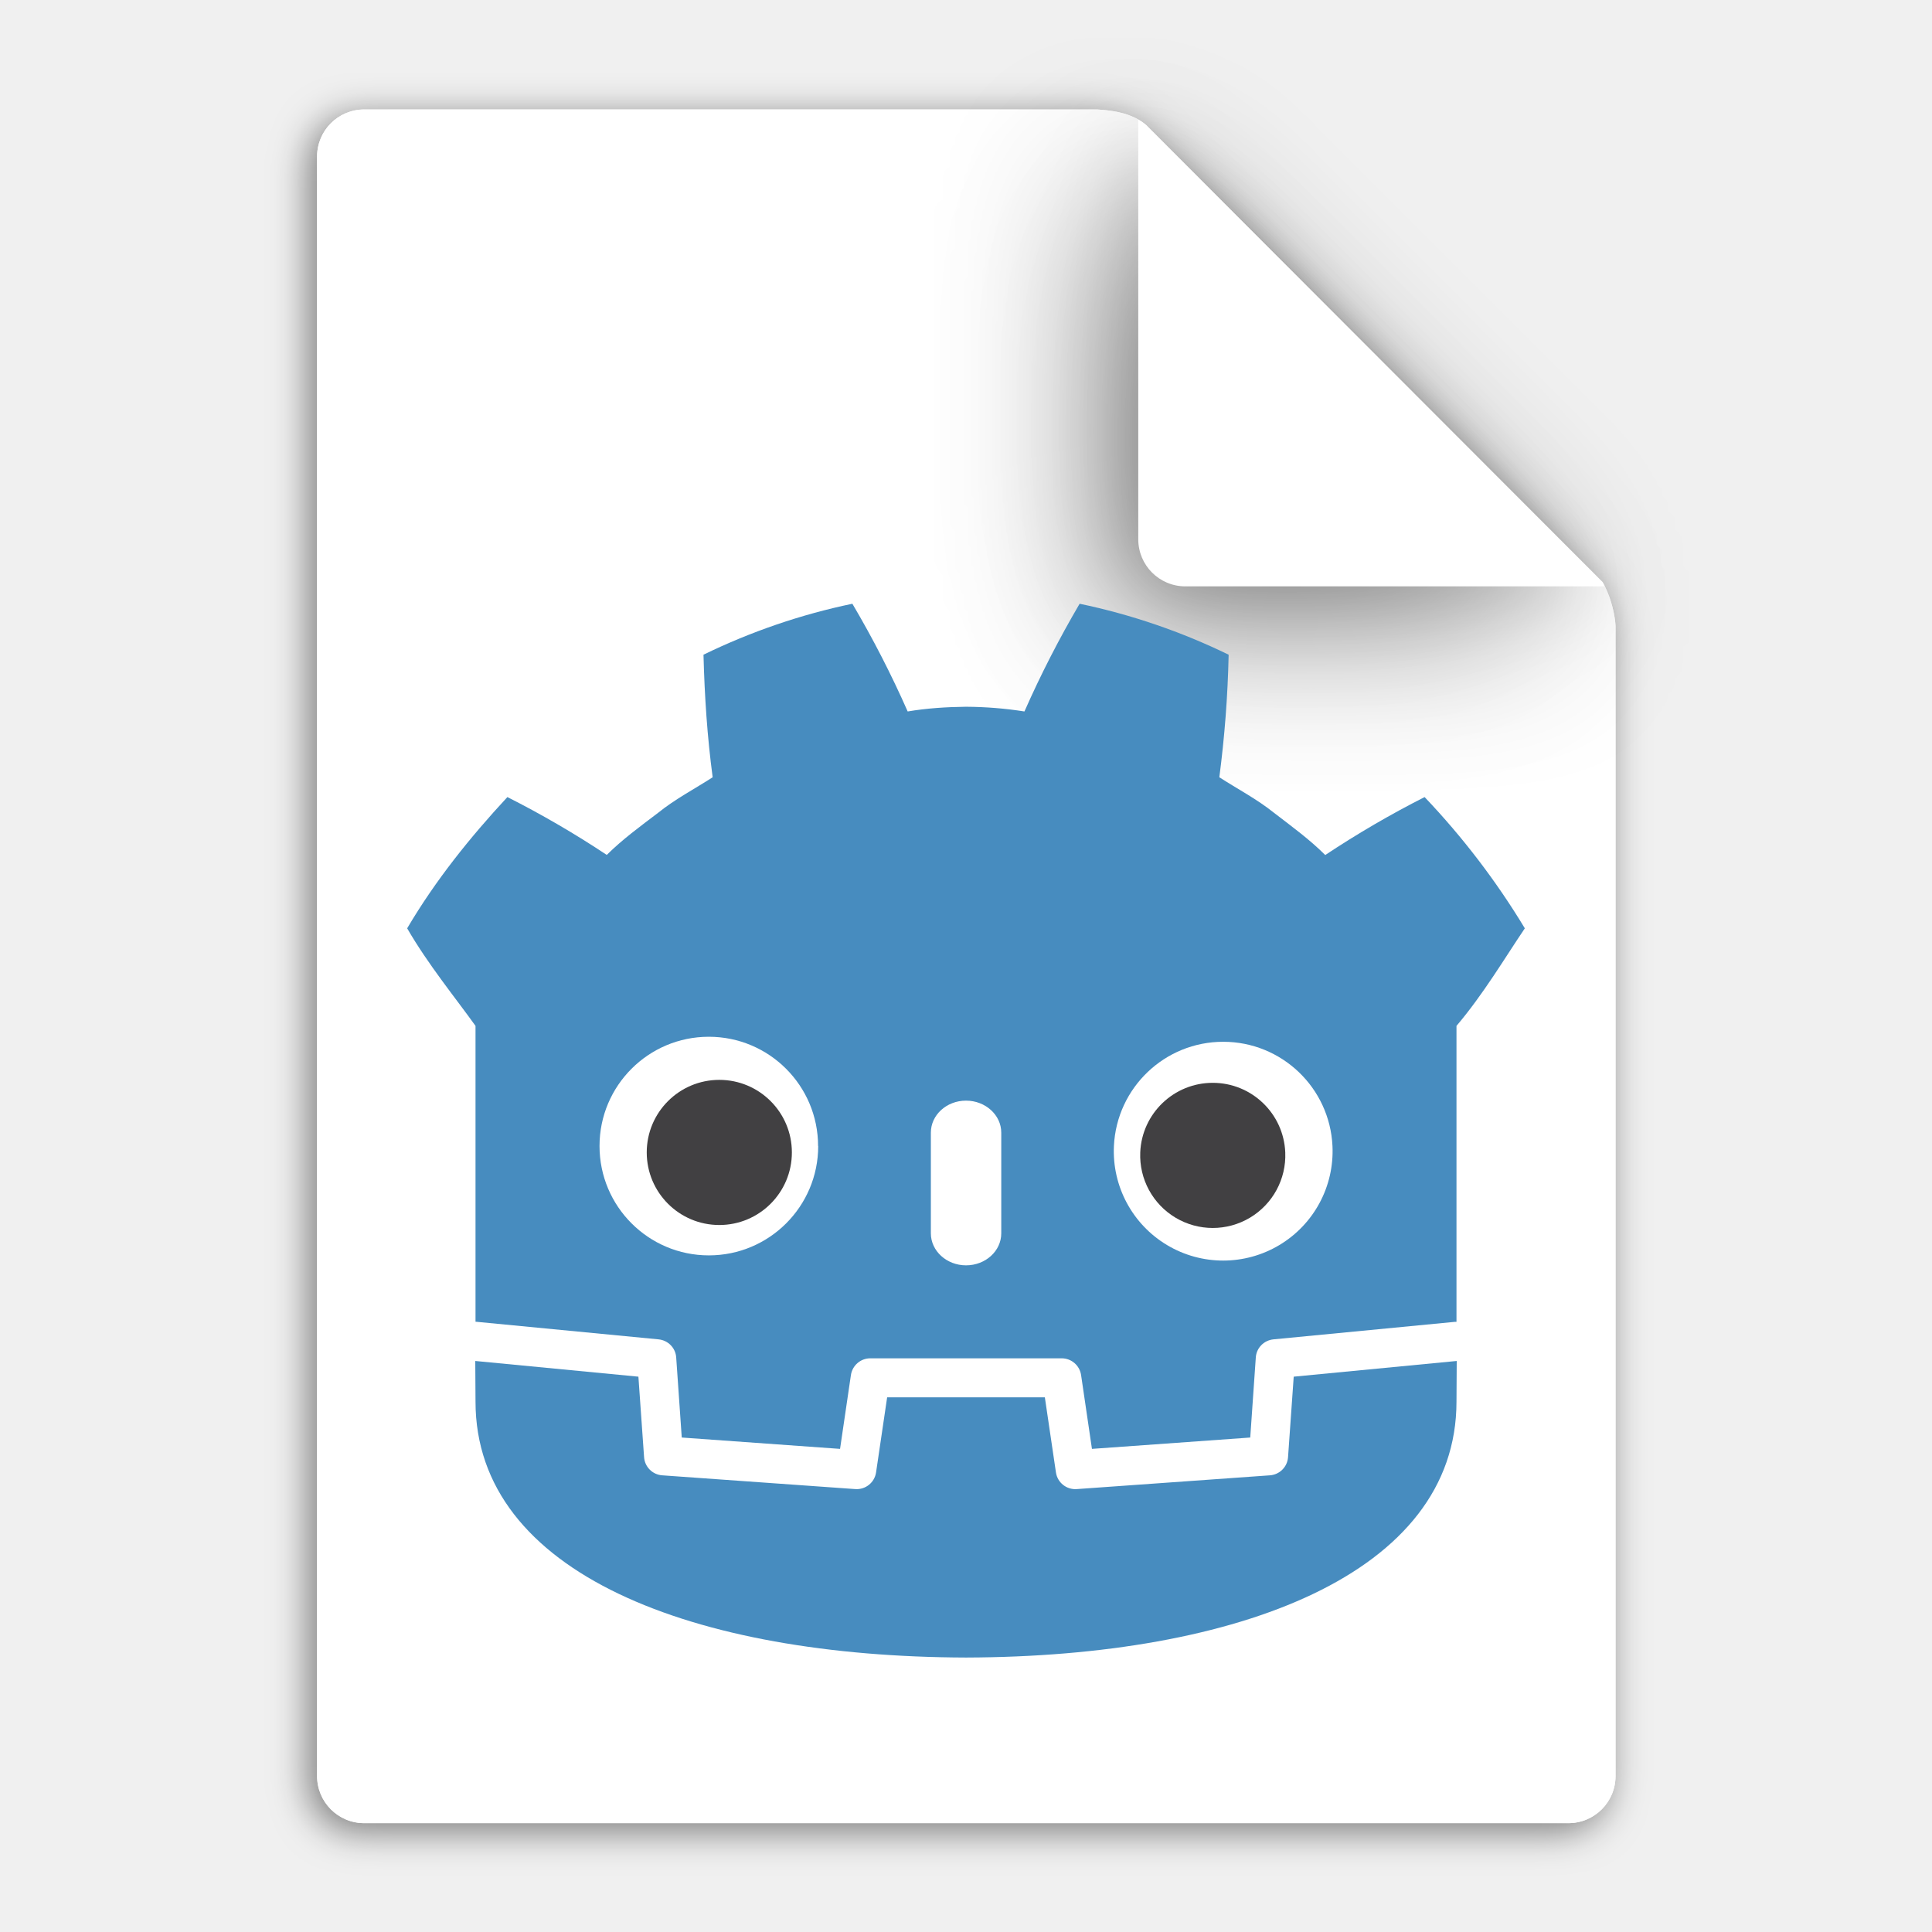
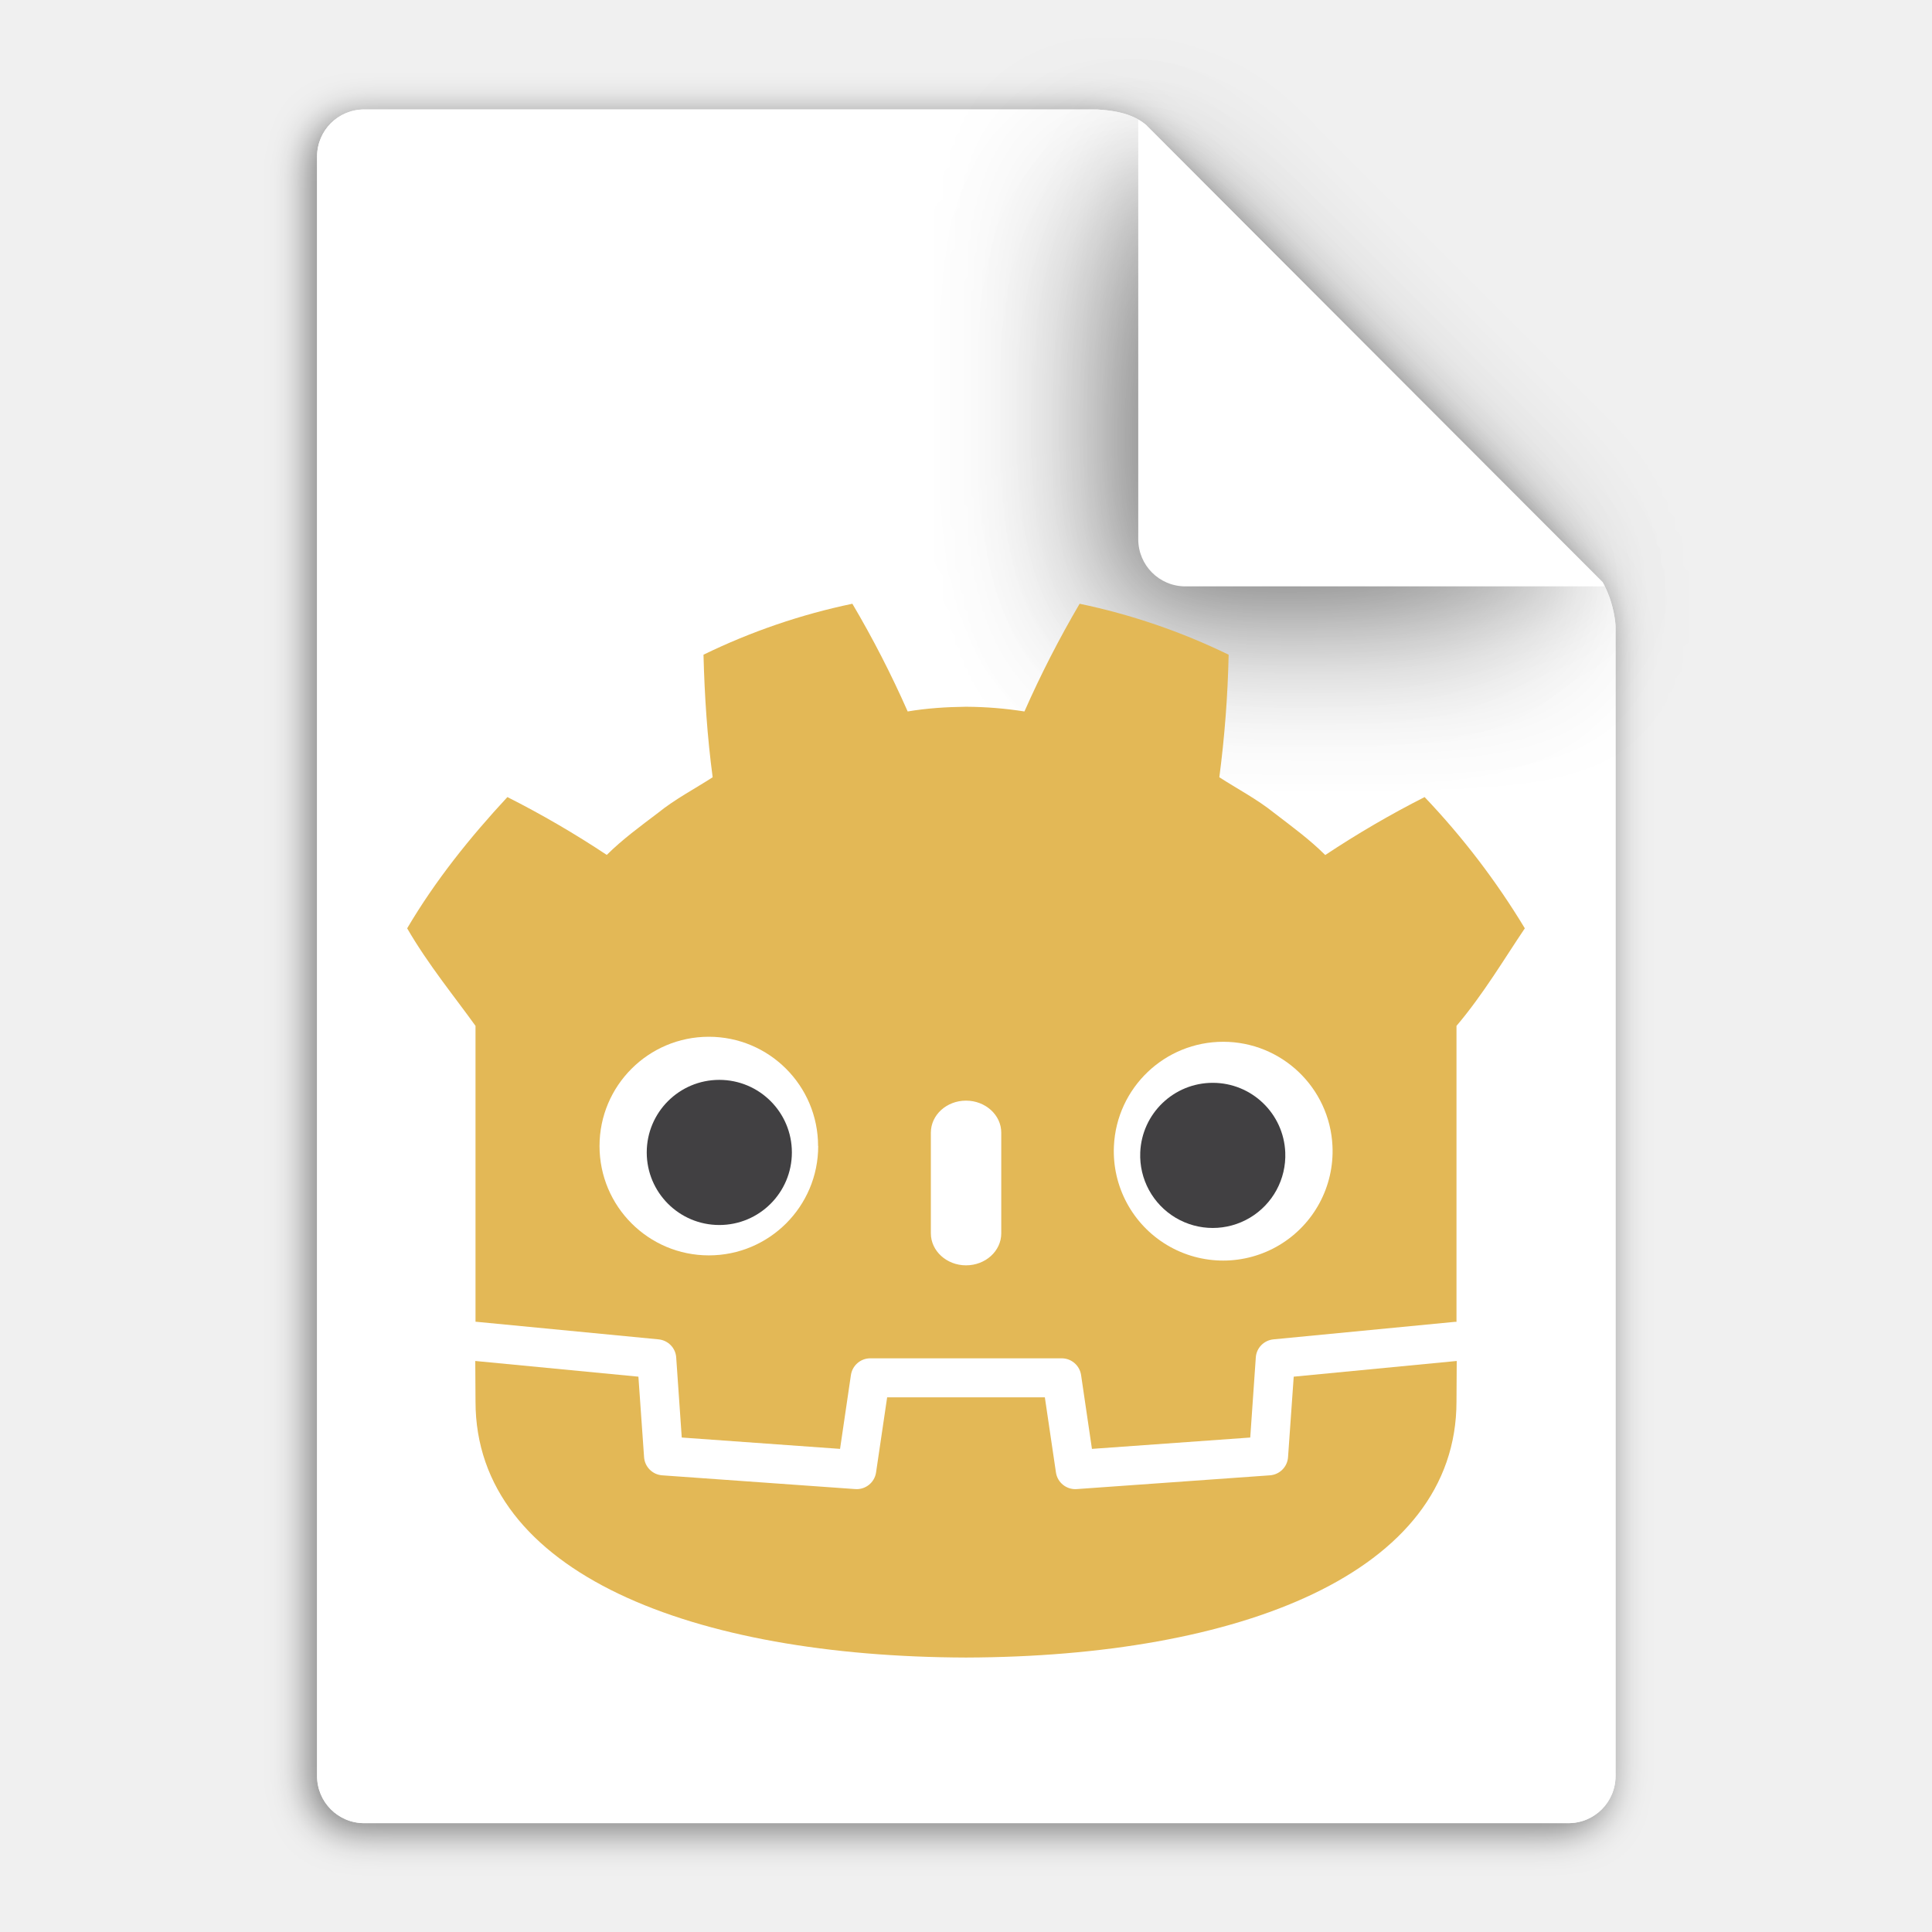
<svg xmlns="http://www.w3.org/2000/svg" width="16" height="16">
  <defs>
    <filter id="a" width="1.076" height="1.057" x="-.041" y="-.026" color-interpolation-filters="sRGB">
      <feFlood flood-color="#000" flood-opacity=".502" result="flood" />
      <feGaussianBlur in="SourceGraphic" result="blur" stdDeviation="10" />
      <feOffset dx="-4" dy="4" in="blur" result="offset" />
      <feComposite in="flood" in2="offset" operator="in" result="comp1" />
      <feComposite in="SourceGraphic" in2="comp1" result="comp2" />
    </filter>
    <filter id="b" width="2.262" height="2.261" x="-.68" y="-.582" color-interpolation-filters="sRGB">
      <feFlood flood-color="#000" flood-opacity=".4" result="flood" />
      <feGaussianBlur in="SourceGraphic" result="blur" stdDeviation="40" />
      <feOffset dx="-20" dy="20" in="blur" result="offset" />
      <feComposite in="flood" in2="offset" operator="in" result="comp1" />
      <feComposite in="SourceGraphic" in2="comp1" result="fbSourceGraphic" />
      <feColorMatrix in="fbSourceGraphic" result="fbSourceGraphicAlpha" values="0 0 0 -1 0 0 0 0 -1 0 0 0 0 -1 0 0 0 0 1 0" />
      <feFlood flood-color="#000" flood-opacity=".2" result="flood" />
      <feGaussianBlur in="fbSourceGraphic" result="blur" stdDeviation="20" />
      <feOffset dx="-4" dy="4" in="blur" result="offset" />
      <feComposite in="flood" in2="offset" operator="in" result="comp1" />
      <feComposite in="fbSourceGraphic" in2="comp1" result="comp2" />
    </filter>
  </defs>
  <path fill="#fff" d="m 193,58 c -13.85,-6.8e-5 -25,11.15 -25,25 v 858 c 0,13.85 11.15,25 25,25 h 638 c 13.85,0 25,-11.15 25,-25 0,0 -0.004,-609.403 -0.006,-609.404 -0.011,-0.54 -0.49,-11.635 -6.799,-23.109 L 727.166,186.282 607.137,66.078 C 600.033,60.162 590.478,58.524 581.41,58.002 Z" filter="url(#a)" transform="scale(.01563)" />
  <path fill="#fff" d="m 603.107,63.297 c -6.476,-3.684 -14.251,-4.866 -21.697,-5.295 L 193,58 c -13.85,-6.8e-5 -25,11.15 -25,25 v 858 c 0,13.85 11.15,25 25,25 h 638 c 13.85,0 25,-11.15 25,-25 0,0 -0.004,-609.403 -0.006,-609.404 -0.011,-0.505 -0.431,-10.253 -5.654,-20.904 H 628.107 c -13.85,0 -25,-11.15 -25,-25 z" transform="scale(.01563)" />
  <path fill="#fff" d="M 603.107,63.297 V 285.691 c 0,13.85 11.15,25 25,25 h 222.232 c -0.359,-0.732 -0.739,-1.468 -1.145,-2.205 L 727.166,186.281 607.137,66.078 c -1.27,-1.058 -2.619,-1.979 -4.029,-2.781 z" filter="url(#b)" transform="scale(.01563)" />
  <path fill="none" d="M0 0H1024V1024H0z" transform="scale(.01563)" />
  <g stroke-width=".32">
    <path fill="#fff" d="m 12.062,10.583 c 0,0 -0.014,-0.083 -0.022,-0.082 l -1.502,0.145 a 0.244,0.244 0 0 0 -0.22,0.226 L 10.276,11.464 9.114,11.547 9.035,11.011 A 0.246,0.246 0 0 0 8.793,10.801 H 7.208 c -0.12,0 -0.225,0.09 -0.243,0.21 L 6.886,11.547 5.724,11.464 5.683,10.872 A 0.244,0.244 0 0 0 5.463,10.646 L 3.958,10.5 c -0.007,-10e-4 -0.013,0.082 -0.02,0.082 l -0.003,0.325 1.273,0.205 0.042,0.597 c 0.008,0.12 0.105,0.218 0.226,0.227 l 1.6,0.114 h 0.019 c 0.12,0 0.224,-0.089 0.242,-0.208 L 7.418,11.29 h 1.163 l 0.08,0.552 a 0.246,0.246 0 0 0 0.26,0.208 l 1.601,-0.114 a 0.246,0.246 0 0 0 0.227,-0.227 l 0.042,-0.597 1.272,-0.206 z" transform="translate(0 .364)" />
-     <path fill="#478cbf" d="m 3.938,8.132 v 2.45 l 0.013,10e-4 1.503,0.145 c 0.079,0.008 0.141,0.071 0.146,0.15 l 0.046,0.663 1.311,0.094 0.09,-0.612 c 0.012,-0.079 0.08,-0.138 0.16,-0.138 h 1.586 c 0.08,1.05e-4 0.148,0.059 0.16,0.138 l 0.09,0.612 1.311,-0.094 0.046,-0.663 c 0.005,-0.079 0.067,-0.142 0.146,-0.15 l 1.502,-0.145 h 0.014 V 8.132 C 12.283,7.872 12.465,7.565 12.628,7.324 12.392,6.933 12.113,6.568 11.798,6.237 11.514,6.381 11.24,6.541 10.975,6.717 10.845,6.587 10.697,6.48 10.553,6.369 10.41,6.254 10.25,6.171 10.098,6.073 10.142,5.736 10.168,5.397 10.175,5.058 9.783,4.867 9.368,4.725 8.941,4.636 8.772,4.924 8.619,5.222 8.484,5.528 8.325,5.503 8.165,5.49 8.004,5.489 H 8 7.997 C 7.837,5.491 7.677,5.501 7.517,5.528 7.382,5.222 7.229,4.924 7.059,4.636 6.632,4.725 6.218,4.867 5.826,5.058 5.835,5.404 5.857,5.736 5.902,6.073 5.75,6.171 5.59,6.254 5.448,6.369 5.303,6.479 5.156,6.586 5.025,6.716 4.76,6.54 4.485,6.38 4.202,6.237 3.895,6.568 3.607,6.925 3.372,7.324 3.544,7.622 3.769,7.896 3.938,8.132 Z" transform="translate(0 .364)" />
-     <path fill="#478cbf" d="m 10.714,11.037 -0.047,0.667 a 0.162,0.162 0 0 1 -0.15,0.15 l -1.6,0.114 A 0.162,0.162 0 0 1 8.745,11.831 L 8.653,11.208 H 7.347 l -0.092,0.623 a 0.162,0.162 0 0 1 -0.171,0.137 l -1.6,-0.114 a 0.162,0.162 0 0 1 -0.15,-0.15 l -0.047,-0.667 -1.351,-0.13 0.002,0.336 c 0,1.427 1.81,2.113 4.06,2.12 h 0.005 c 2.25,-0.007 4.059,-0.693 4.059,-2.12 l 0.002,-0.336 z" transform="translate(0 .364)" />
+     <path fill="#e3b856" d="m 3.938,8.132 v 2.45 l 0.013,10e-4 1.503,0.145 c 0.079,0.008 0.141,0.071 0.146,0.15 l 0.046,0.663 1.311,0.094 0.09,-0.612 c 0.012,-0.079 0.08,-0.138 0.16,-0.138 h 1.586 c 0.08,1.05e-4 0.148,0.059 0.16,0.138 l 0.09,0.612 1.311,-0.094 0.046,-0.663 c 0.005,-0.079 0.067,-0.142 0.146,-0.15 l 1.502,-0.145 h 0.014 V 8.132 C 12.283,7.872 12.465,7.565 12.628,7.324 12.392,6.933 12.113,6.568 11.798,6.237 11.514,6.381 11.24,6.541 10.975,6.717 10.845,6.587 10.697,6.48 10.553,6.369 10.41,6.254 10.25,6.171 10.098,6.073 10.142,5.736 10.168,5.397 10.175,5.058 9.783,4.867 9.368,4.725 8.941,4.636 8.772,4.924 8.619,5.222 8.484,5.528 8.325,5.503 8.165,5.49 8.004,5.489 H 8 7.997 C 7.837,5.491 7.677,5.501 7.517,5.528 7.382,5.222 7.229,4.924 7.059,4.636 6.632,4.725 6.218,4.867 5.826,5.058 5.835,5.404 5.857,5.736 5.902,6.073 5.75,6.171 5.59,6.254 5.448,6.369 5.303,6.479 5.156,6.586 5.025,6.716 4.76,6.54 4.485,6.38 4.202,6.237 3.895,6.568 3.607,6.925 3.372,7.324 3.544,7.622 3.769,7.896 3.938,8.132 Z" transform="translate(0 .364)" />
+     <path fill="#e3b856" d="m 10.714,11.037 -0.047,0.667 a 0.162,0.162 0 0 1 -0.15,0.15 l -1.6,0.114 A 0.162,0.162 0 0 1 8.745,11.831 L 8.653,11.208 H 7.347 l -0.092,0.623 a 0.162,0.162 0 0 1 -0.171,0.137 l -1.6,-0.114 a 0.162,0.162 0 0 1 -0.15,-0.15 l -0.047,-0.667 -1.351,-0.13 0.002,0.336 c 0,1.427 1.81,2.113 4.06,2.12 h 0.005 c 2.25,-0.007 4.059,-0.693 4.059,-2.12 l 0.002,-0.336 z" transform="translate(0 .364)" />
    <path fill="#fff" d="m 6.776,9.127 a 0.905,0.905 0 1 1 -1.811,0 0.905,0.905 0 0 1 1.81,0" transform="translate(0 .364)" />
    <path fill="#414042" d="m 6.558,9.18 a 0.601,0.601 0 1 1 -1.202,0 0.601,0.601 0 0 1 1.202,0" transform="translate(0 .364)" />
    <path fill="#fff" d="M 8,10.115 C 7.84,10.115 7.709,9.996 7.709,9.85 V 9.016 C 7.709,8.87 7.839,8.751 8,8.751 c 0.161,0 0.292,0.119 0.292,0.265 V 9.85 c 0,0.146 -0.13,0.265 -0.292,0.265 M 9.225,9.127 a 0.906,0.906 0 1 0 1.81,0 0.906,0.906 0 0 0 -1.81,0" transform="translate(0 .364)" />
    <path fill="#414042" d="m 9.443,9.18 a 0.601,0.601 0 1 0 1.201,0 0.601,0.601 0 0 0 -1.201,0" transform="translate(0 .364)" />
  </g>
</svg>
